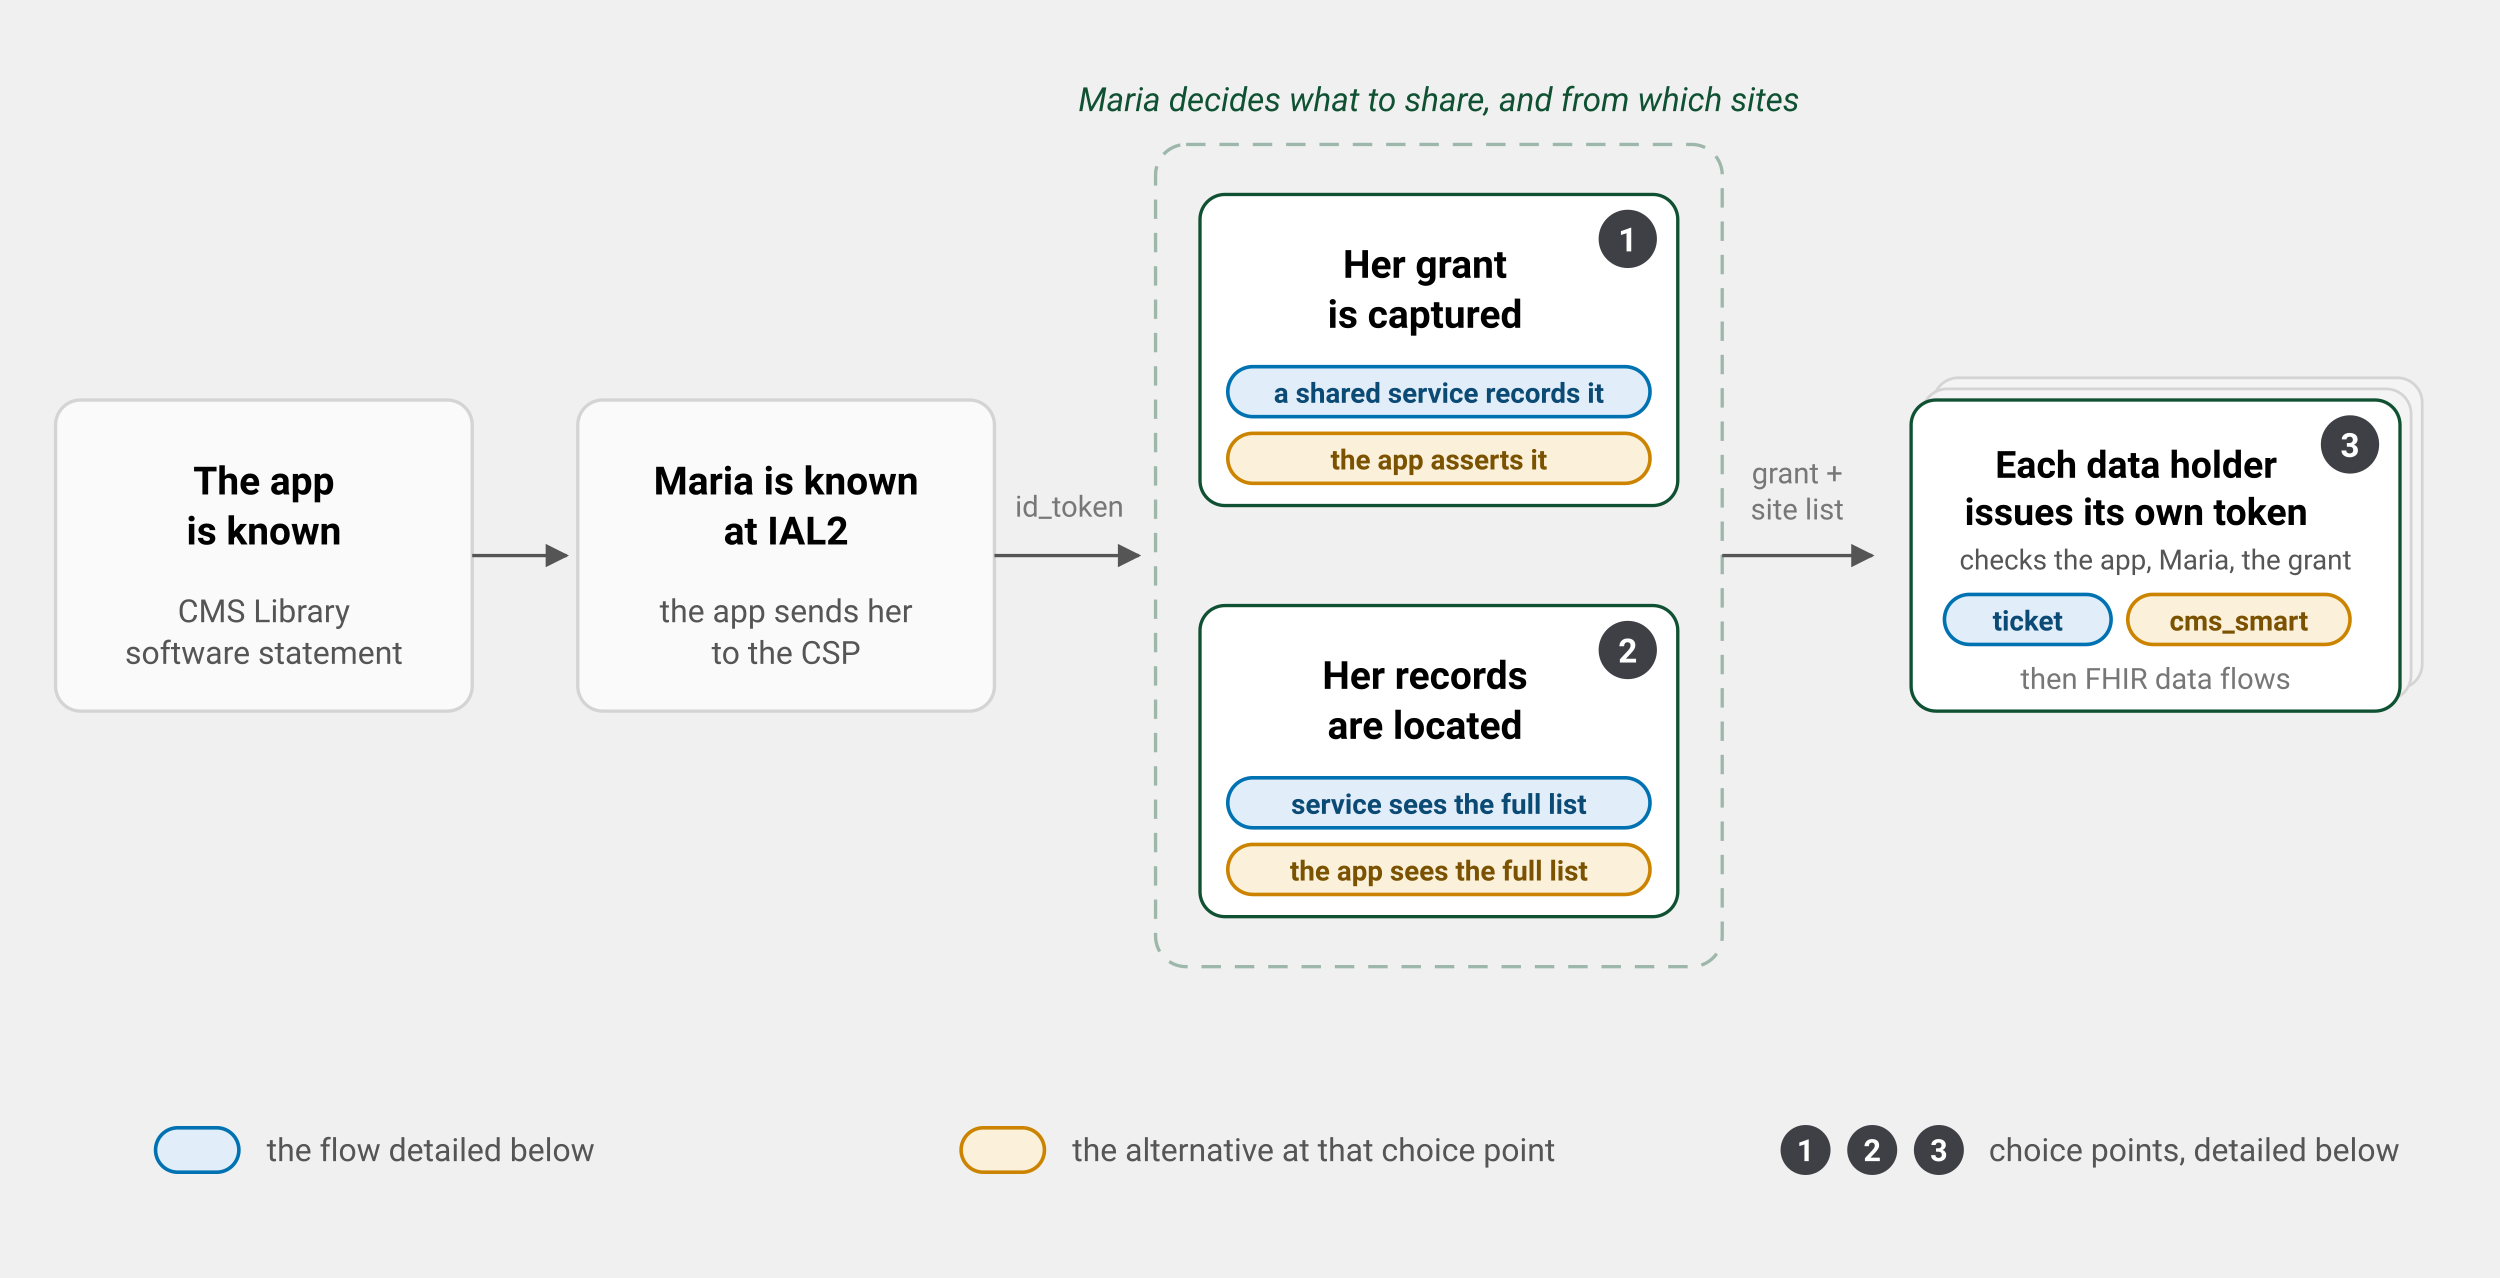
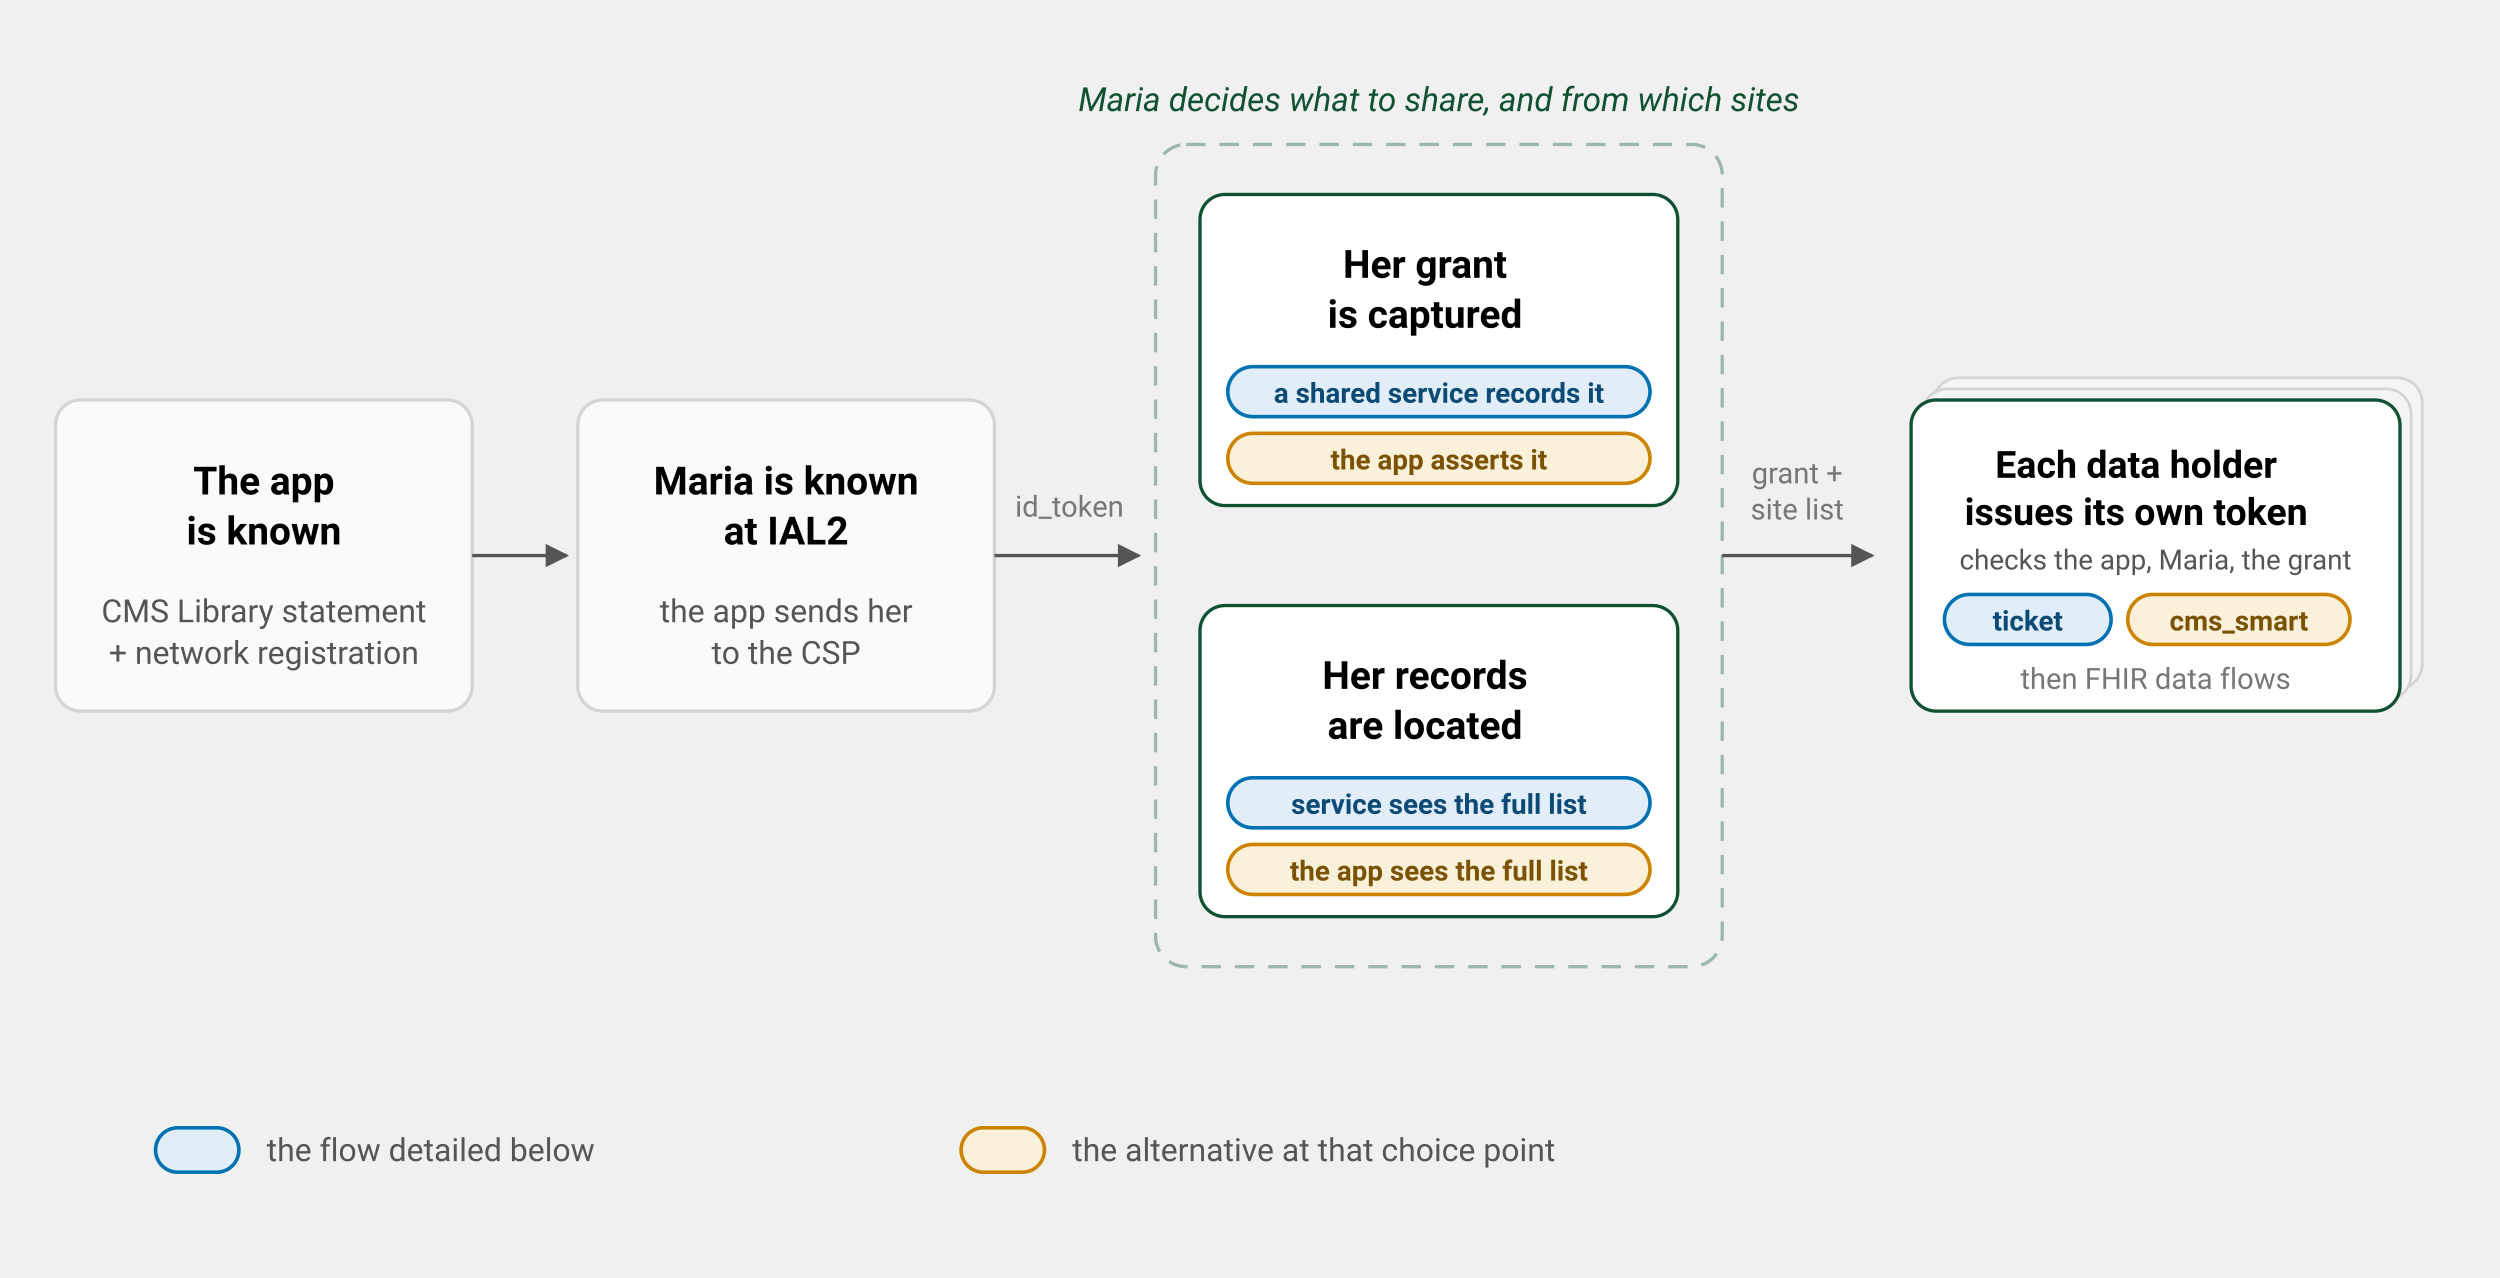
<svg xmlns="http://www.w3.org/2000/svg" viewBox="0 0 900 460" font-family="ui-sans-serif, system-ui, -apple-system, 'Segoe UI', Roboto, Arial, sans-serif">
  <defs>
    <marker id="la" viewBox="0 0 10 10" refX="9" refY="5" markerWidth="7" markerHeight="7" orient="auto-start-reverse">
      <path d="M 0 0 L 10 5 L 0 10 z" fill="#555" />
    </marker>
  </defs>
  <g>
    <rect x="20" y="144" width="150" height="112" rx="9" fill="#fafafa" stroke="#d4d4d4" stroke-width="1.2" />
    <text x="95" y="178" text-anchor="middle" font-size="14" font-weight="600">The app</text>
    <text x="95" y="196" text-anchor="middle" font-size="14" font-weight="600">is known</text>
-     <text x="95" y="224" text-anchor="middle" font-size="11.5" fill="#555">CMS Library</text>
-     <text x="95" y="239" text-anchor="middle" font-size="11.5" fill="#555">software statement</text>
+     <text x="95" y="224" text-anchor="middle" font-size="11.5" fill="#555">CMS Library statement</text>
+     <text x="95" y="239" text-anchor="middle" font-size="11.5" fill="#555">+ network registration</text>
  </g>
  <line x1="170" y1="200" x2="204" y2="200" stroke="#555" stroke-width="1.2" marker-end="url(#la)" />
  <g>
    <rect x="208" y="144" width="150" height="112" rx="9" fill="#fafafa" stroke="#d4d4d4" stroke-width="1.2" />
    <text x="283" y="178" text-anchor="middle" font-size="14" font-weight="600">Maria is known</text>
    <text x="283" y="196" text-anchor="middle" font-size="14" font-weight="600">at IAL2</text>
    <text x="283" y="224" text-anchor="middle" font-size="11.5" fill="#555">the app sends her</text>
    <text x="283" y="239" text-anchor="middle" font-size="11.5" fill="#555">to the CSP</text>
  </g>
  <text x="385" y="186" text-anchor="middle" font-size="10.5" fill="#777">id_token</text>
  <line x1="358" y1="200" x2="410" y2="200" stroke="#555" stroke-width="1.2" marker-end="url(#la)" />
  <g>
    <text x="518" y="40" text-anchor="middle" font-size="12" font-style="italic" fill="#0f5132">Maria decides what to share, and from which sites</text>
    <rect x="416" y="52" width="204" height="296" rx="11" fill="none" stroke="#9db8aa" stroke-width="1.2" stroke-dasharray="7 5" />
    <rect x="432" y="70" width="172" height="112" rx="9" fill="#fff" stroke="#0f5132" stroke-width="1.2" />
-     <circle cx="586" cy="86" r="10.5" fill="#3f3f46" />
-     <text x="586" y="90.5" text-anchor="middle" fill="#fff" font-weight="700" font-size="12">1</text>
    <text x="513" y="100" text-anchor="middle" font-size="14" font-weight="600">Her grant</text>
    <text x="513" y="118" text-anchor="middle" font-size="14" font-weight="600">is captured</text>
    <rect x="442" y="132" width="152" height="18" rx="9" fill="#e1eef9" stroke="#0072b2" stroke-width="1.3" />
    <text x="518" y="145" text-anchor="middle" font-size="10" font-weight="600" fill="#0b4a75">a shared service records it</text>
    <rect x="442" y="156" width="152" height="18" rx="9" fill="#fbf0da" stroke="#cc8400" stroke-width="1.3" />
    <text x="518" y="169" text-anchor="middle" font-size="10" font-weight="600" fill="#7a5200">the app asserts it</text>
    <rect x="432" y="218" width="172" height="112" rx="9" fill="#fff" stroke="#0f5132" stroke-width="1.2" />
-     <circle cx="586" cy="234" r="10.5" fill="#3f3f46" />
-     <text x="586" y="238.5" text-anchor="middle" fill="#fff" font-weight="700" font-size="12">2</text>
    <text x="513" y="248" text-anchor="middle" font-size="14" font-weight="600">Her records</text>
    <text x="513" y="266" text-anchor="middle" font-size="14" font-weight="600">are located</text>
    <rect x="442" y="280" width="152" height="18" rx="9" fill="#e1eef9" stroke="#0072b2" stroke-width="1.3" />
    <text x="518" y="293" text-anchor="middle" font-size="10" font-weight="600" fill="#0b4a75">service sees the full list</text>
    <rect x="442" y="304" width="152" height="18" rx="9" fill="#fbf0da" stroke="#cc8400" stroke-width="1.3" />
    <text x="518" y="317" text-anchor="middle" font-size="10" font-weight="600" fill="#7a5200">the app sees the full list</text>
  </g>
  <text x="647" y="174" text-anchor="middle" font-size="10.5" fill="#777">grant +</text>
  <text x="647" y="187" text-anchor="middle" font-size="10.5" fill="#777">site list</text>
  <line x1="620" y1="200" x2="674" y2="200" stroke="#555" stroke-width="1.2" marker-end="url(#la)" />
  <g>
    <rect x="696" y="136" width="176" height="112" rx="9" fill="#f4f4f5" stroke="#d4d4d4" />
    <rect x="692" y="140" width="176" height="112" rx="9" fill="#f4f4f5" stroke="#d4d4d4" />
    <rect x="688" y="144" width="176" height="112" rx="9" fill="#fff" stroke="#0f5132" stroke-width="1.2" />
-     <circle cx="846" cy="160" r="10.5" fill="#3f3f46" />
-     <text x="846" y="164.5" text-anchor="middle" fill="#fff" font-weight="700" font-size="12">3</text>
    <text x="769" y="172" text-anchor="middle" font-size="13.5" font-weight="600">Each data holder</text>
    <text x="769" y="189" text-anchor="middle" font-size="13.5" font-weight="600">issues its own token</text>
    <text x="776" y="205" text-anchor="middle" font-size="10" fill="#555">checks the app, Maria, the grant</text>
    <rect x="700" y="214" width="60" height="18" rx="9" fill="#e1eef9" stroke="#0072b2" stroke-width="1.3" />
    <text x="730" y="227" text-anchor="middle" font-size="10" font-weight="600" fill="#0b4a75">ticket</text>
    <rect x="766" y="214" width="80" height="18" rx="9" fill="#fbf0da" stroke="#cc8400" stroke-width="1.3" />
    <text x="806" y="227" text-anchor="middle" font-size="10" font-weight="600" fill="#7a5200">cms_smart</text>
    <text x="776" y="248" text-anchor="middle" font-size="10.5" fill="#777">then FHIR data flows</text>
  </g>
  <g font-size="11.5" fill="#555">
    <rect x="56" y="406" width="30" height="16" rx="8" fill="#e1eef9" stroke="#0072b2" stroke-width="1.3" />
    <text x="96" y="418">the flow detailed below</text>
    <rect x="346" y="406" width="30" height="16" rx="8" fill="#fbf0da" stroke="#cc8400" stroke-width="1.3" />
    <text x="386" y="418">the alternative at that choice point</text>
-     <circle cx="650" cy="414" r="9" fill="#3f3f46" />
-     <text x="650" y="418" text-anchor="middle" fill="#fff" font-weight="700" font-size="11">1</text>
-     <circle cx="674" cy="414" r="9" fill="#3f3f46" />
-     <text x="674" y="418" text-anchor="middle" fill="#fff" font-weight="700" font-size="11">2</text>
-     <circle cx="698" cy="414" r="9" fill="#3f3f46" />
-     <text x="698" y="418" text-anchor="middle" fill="#fff" font-weight="700" font-size="11">3</text>
-     <text x="716" y="418">choice points, detailed below</text>
  </g>
</svg>
